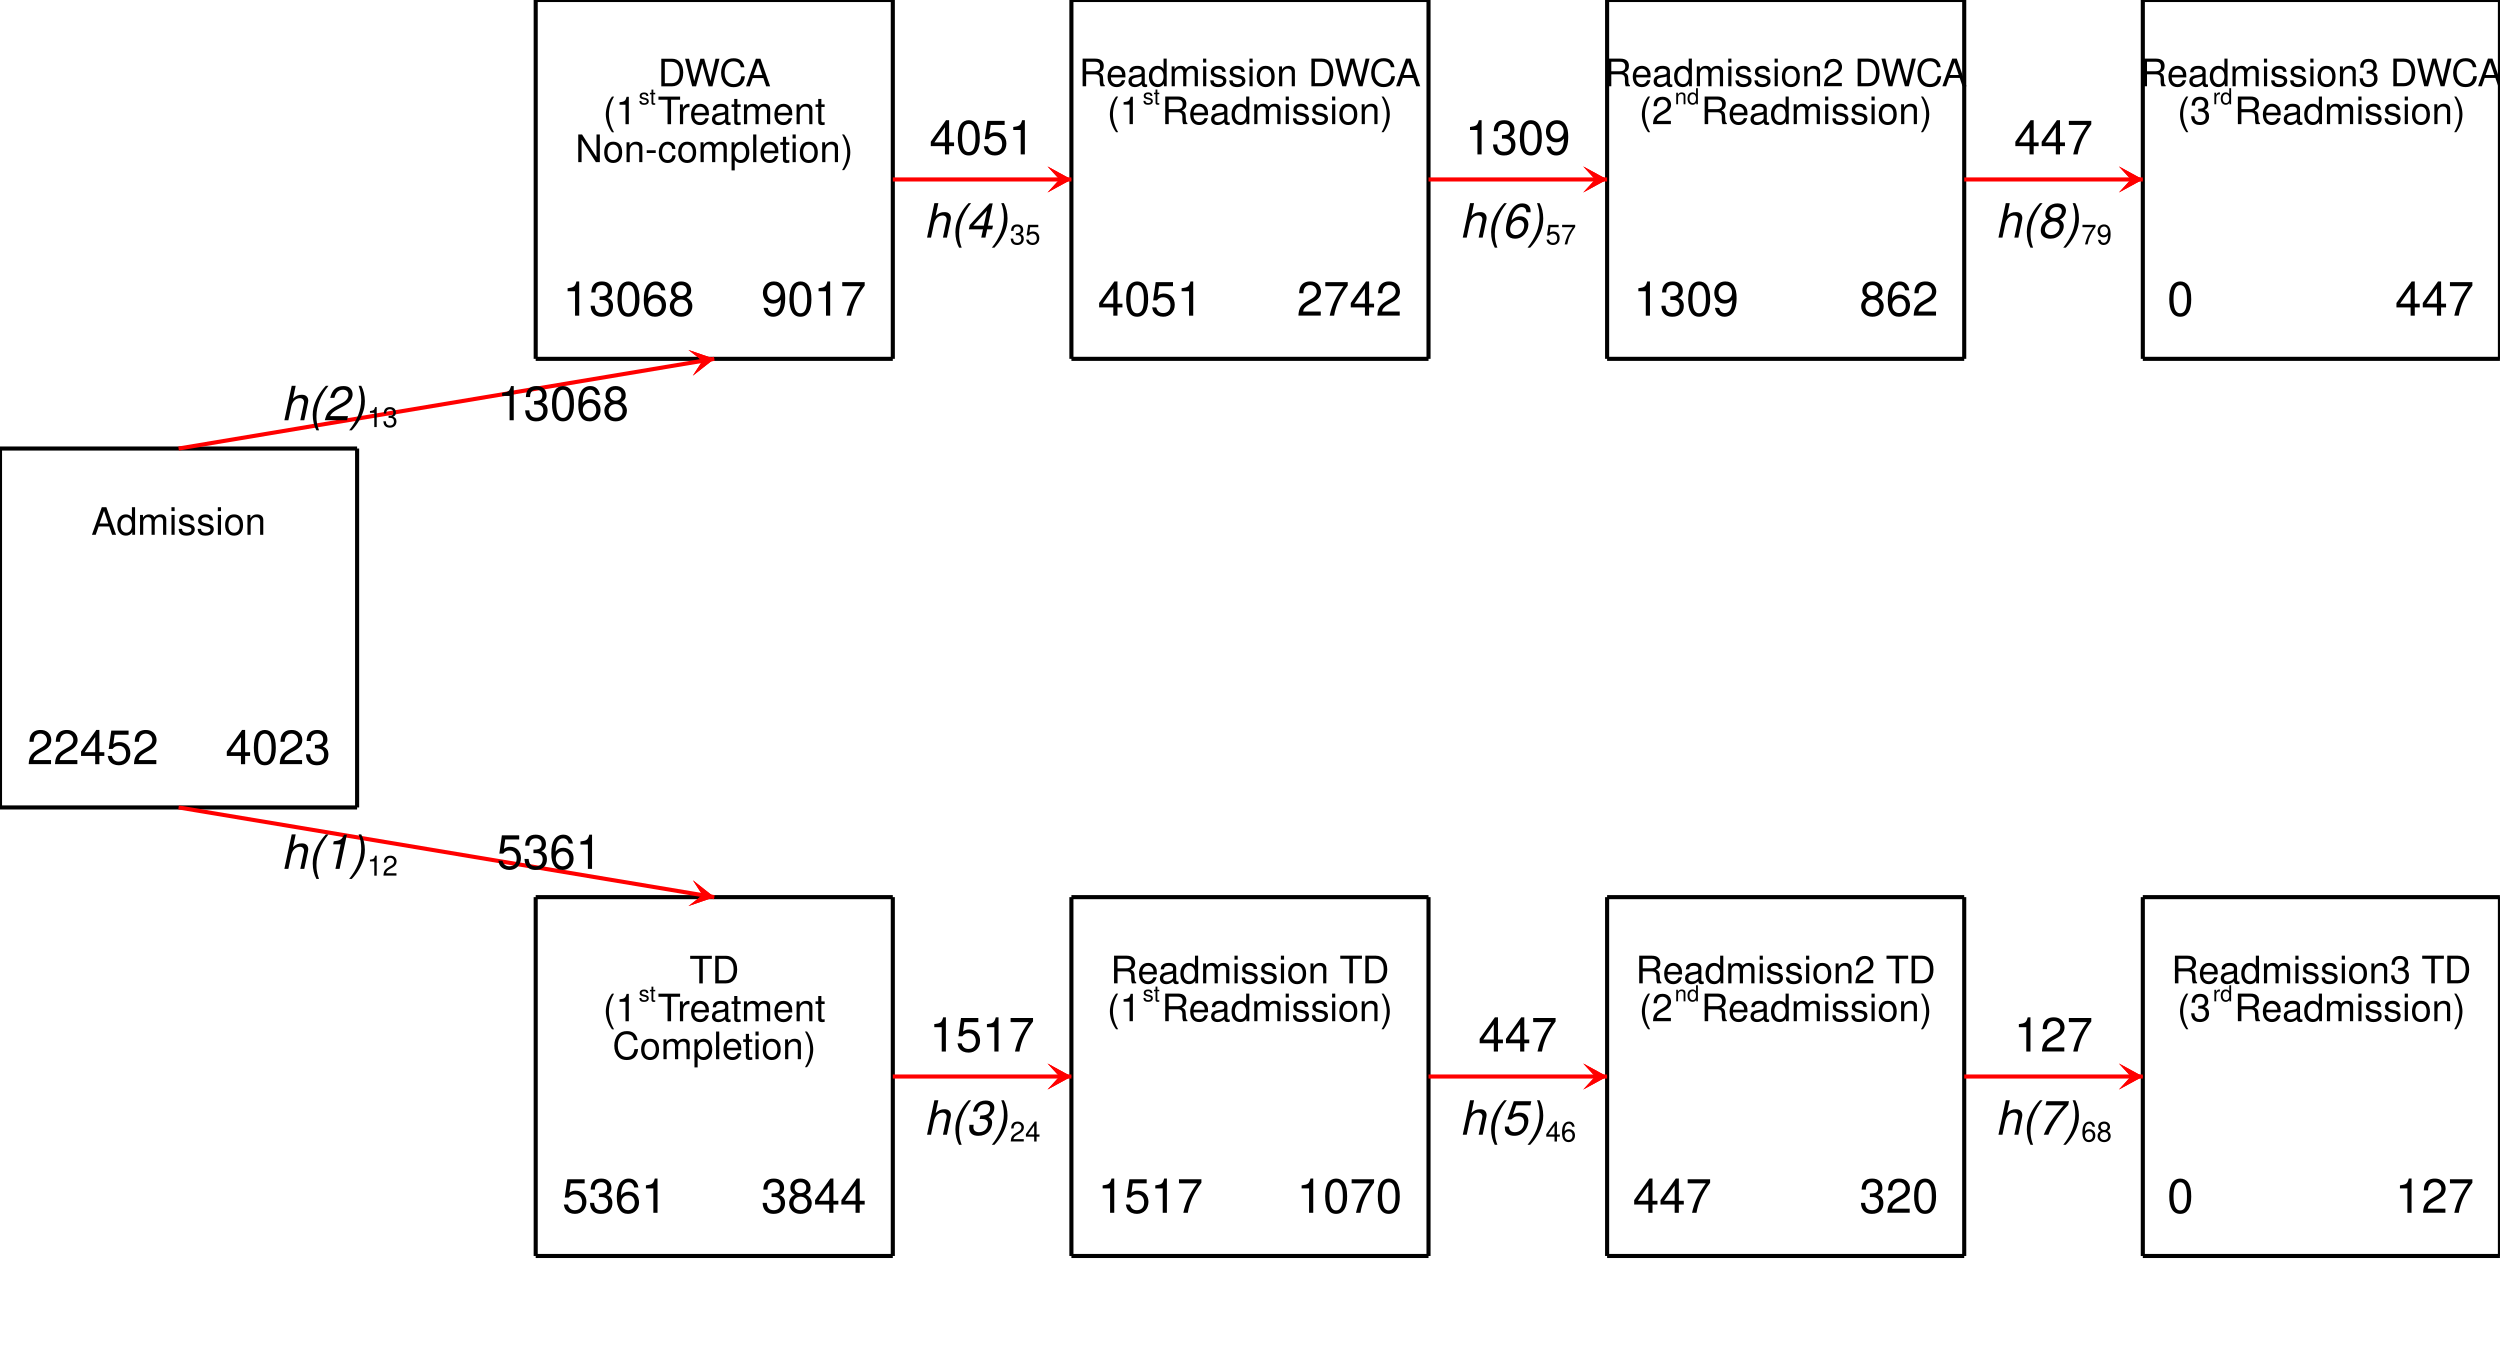
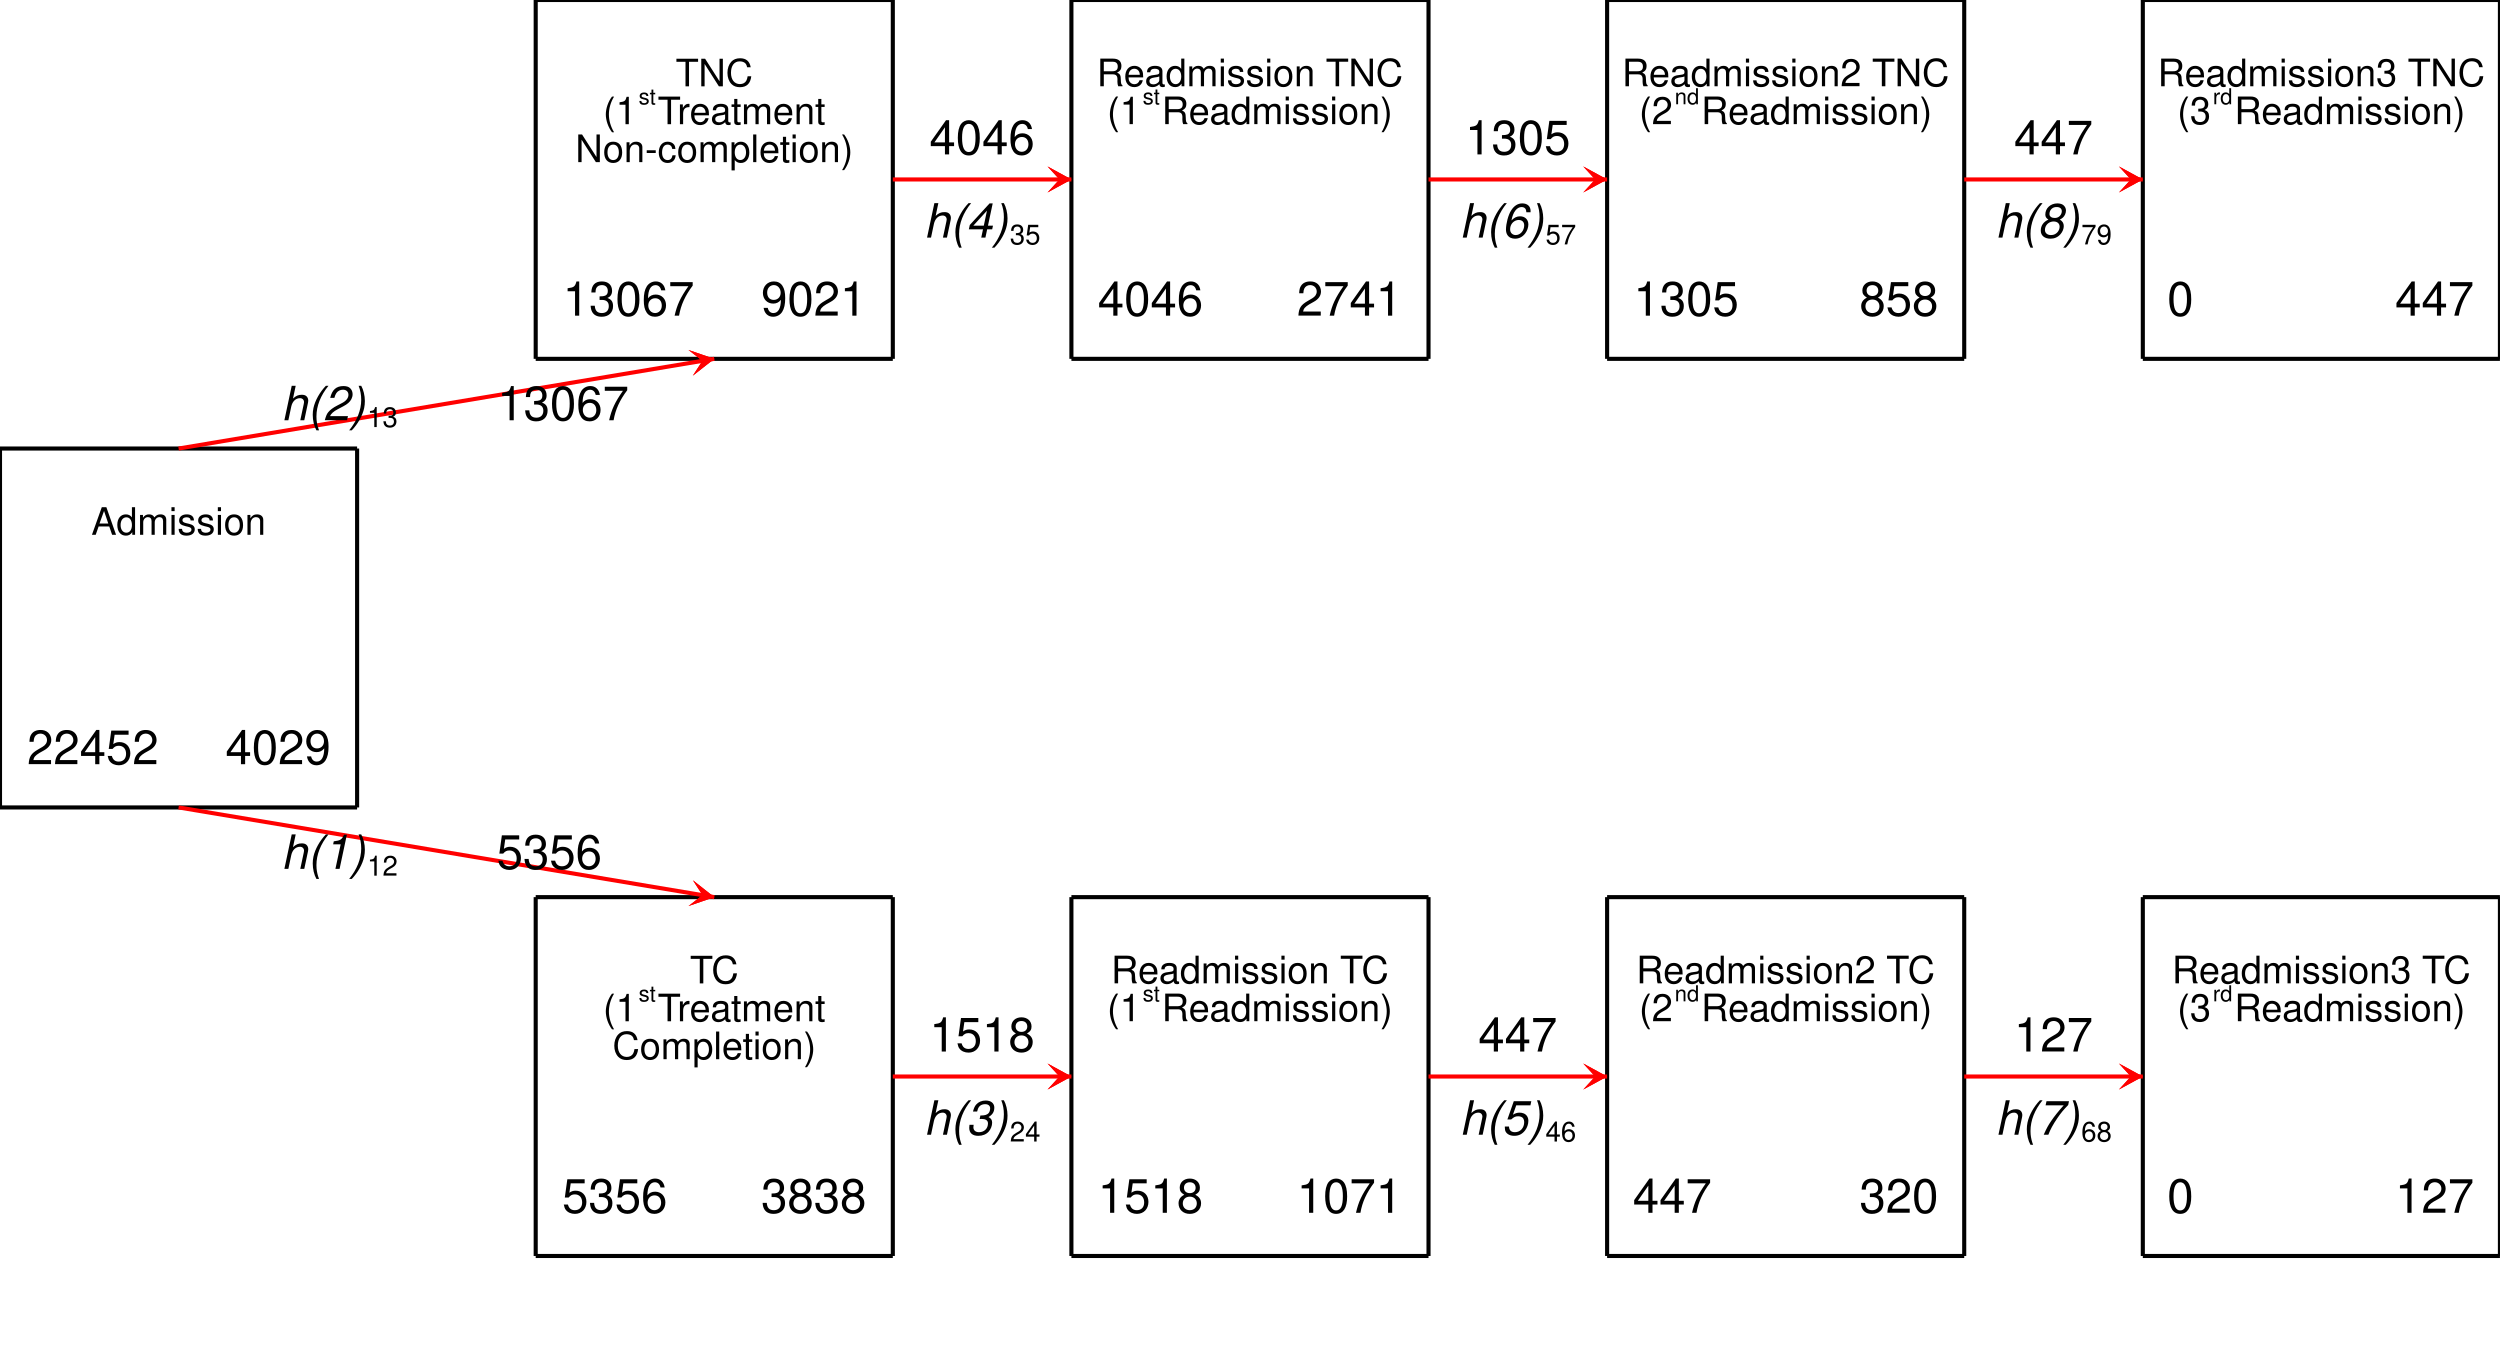
<svg xmlns="http://www.w3.org/2000/svg" xmlns:xlink="http://www.w3.org/1999/xlink" version="1.1" width="5.50in" height="3.00in" viewBox="0 0 3960 2160">
  <rect x="0" y="0" width="3960" height="2160" style="fill:#FFFFFF;stroke:none" />
  <rect x="0.00" y="0.00" width="3959.88" height="2160.00" style="fill:#FFFFFF" />
  <rect x="2.16" y="2.16" width="3955.56" height="2155.68" style="fill:none;stroke:#FFFFFF;stroke-width:4.32" />
  <rect x="0.00" y="0.00" width="3959.88" height="2160.00" style="fill:#FFFFFF" />
  <rect x="2.16" y="2.16" width="3955.56" height="2155.68" style="fill:none;stroke:#FFFFFF;stroke-width:4.32" />
  <line x1="0.00" y1="1279.00" x2="565.66" y2="1279.00" style="stroke:#000000;stroke-width:6.48" />
  <line x1="0.00" y1="1279.00" x2="0.00" y2="710.47" style="stroke:#000000;stroke-width:6.48" />
  <line x1="0.00" y1="710.47" x2="565.66" y2="710.47" style="stroke:#000000;stroke-width:6.48" />
  <line x1="565.66" y1="710.47" x2="565.66" y2="1279.00" style="stroke:#000000;stroke-width:6.48" />
  <line x1="848.55" y1="1989.47" x2="1414.21" y2="1989.47" style="stroke:#000000;stroke-width:6.48" />
  <line x1="848.55" y1="1989.47" x2="848.55" y2="1421.07" style="stroke:#000000;stroke-width:6.48" />
  <line x1="848.55" y1="1421.07" x2="1414.21" y2="1421.07" style="stroke:#000000;stroke-width:6.48" />
  <line x1="1414.21" y1="1421.07" x2="1414.21" y2="1989.47" style="stroke:#000000;stroke-width:6.48" />
  <line x1="848.55" y1="568.40" x2="1414.21" y2="568.40" style="stroke:#000000;stroke-width:6.48" />
  <line x1="848.55" y1="568.40" x2="848.55" y2="0.00" style="stroke:#000000;stroke-width:6.48" />
  <line x1="848.55" y1="0.00" x2="1414.21" y2="0.00" style="stroke:#000000;stroke-width:6.48" />
  <line x1="1414.21" y1="0.00" x2="1414.21" y2="568.40" style="stroke:#000000;stroke-width:6.48" />
  <line x1="1697.11" y1="1989.47" x2="2262.77" y2="1989.47" style="stroke:#000000;stroke-width:6.48" />
  <line x1="1697.11" y1="1989.47" x2="1697.11" y2="1421.07" style="stroke:#000000;stroke-width:6.48" />
  <line x1="1697.11" y1="1421.07" x2="2262.77" y2="1421.07" style="stroke:#000000;stroke-width:6.48" />
  <line x1="2262.77" y1="1421.07" x2="2262.77" y2="1989.47" style="stroke:#000000;stroke-width:6.48" />
  <line x1="1697.11" y1="568.40" x2="2262.77" y2="568.40" style="stroke:#000000;stroke-width:6.48" />
  <line x1="1697.11" y1="568.40" x2="1697.11" y2="0.00" style="stroke:#000000;stroke-width:6.48" />
  <line x1="1697.11" y1="0.00" x2="2262.77" y2="0.00" style="stroke:#000000;stroke-width:6.48" />
  <line x1="2262.77" y1="0.00" x2="2262.77" y2="568.40" style="stroke:#000000;stroke-width:6.48" />
  <line x1="2545.66" y1="1989.47" x2="3111.32" y2="1989.47" style="stroke:#000000;stroke-width:6.48" />
  <line x1="2545.66" y1="1989.47" x2="2545.66" y2="1421.07" style="stroke:#000000;stroke-width:6.48" />
  <line x1="2545.66" y1="1421.07" x2="3111.32" y2="1421.07" style="stroke:#000000;stroke-width:6.48" />
  <line x1="3111.32" y1="1421.07" x2="3111.32" y2="1989.47" style="stroke:#000000;stroke-width:6.48" />
  <line x1="2545.66" y1="568.40" x2="3111.32" y2="568.40" style="stroke:#000000;stroke-width:6.48" />
  <line x1="2545.66" y1="568.40" x2="2545.66" y2="0.00" style="stroke:#000000;stroke-width:6.48" />
  <line x1="2545.66" y1="0.00" x2="3111.32" y2="0.00" style="stroke:#000000;stroke-width:6.48" />
  <line x1="3111.32" y1="0.00" x2="3111.32" y2="568.40" style="stroke:#000000;stroke-width:6.48" />
  <line x1="3394.22" y1="1989.47" x2="3959.88" y2="1989.47" style="stroke:#000000;stroke-width:6.48" />
  <line x1="3394.22" y1="1989.47" x2="3394.22" y2="1421.07" style="stroke:#000000;stroke-width:6.48" />
  <line x1="3394.22" y1="1421.07" x2="3959.88" y2="1421.07" style="stroke:#000000;stroke-width:6.48" />
  <line x1="3959.88" y1="1421.07" x2="3959.88" y2="1989.47" style="stroke:#000000;stroke-width:6.48" />
  <line x1="3394.22" y1="568.40" x2="3959.88" y2="568.40" style="stroke:#000000;stroke-width:6.48" />
  <line x1="3394.22" y1="568.40" x2="3394.22" y2="0.00" style="stroke:#000000;stroke-width:6.48" />
  <line x1="3394.22" y1="0.00" x2="3959.88" y2="0.00" style="stroke:#000000;stroke-width:6.48" />
  <line x1="3959.88" y1="0.00" x2="3959.88" y2="568.40" style="stroke:#000000;stroke-width:6.48" />
  <line x1="282.89" y1="1279.00" x2="1131.45" y2="1421.07" style="stroke:#FF0000;stroke-width:6.48" />
  <defs>
-     <path id="path_pbhczYjG" d="M1131.45 1421.07 L1090.61 1435.17 L1112.76 1417.85 L1097.54 1394.33 L1131.45 1421.07 Z" stroke-linejoin="round" />
-   </defs>
-   <defs>
-     <clipPath id="clipPath_jxnNlcLQ">
-       <use xlink:href="#path_pbhczYjG" />
-     </clipPath>
-   </defs>
-   <use xlink:href="#path_pbhczYjG" style="stroke:none;fill:#FF0000" />
-   <use xlink:href="#path_pbhczYjG" style="fill:none;stroke:#FF0000;stroke-width:12.96" clip-path="url(#clipPath_jxnNlcLQ)" />
+     <path id="path_bQnuCcSv" d="M1131.45 1421.07 L1090.61 1435.17 L1112.76 1417.85 L1097.54 1394.33 L1131.45 1421.07 Z" stroke-linejoin="round" />
+   </defs>
+   <defs>
+     <clipPath id="clipPath_UZVFHDyr">
+       <use xlink:href="#path_bQnuCcSv" />
+     </clipPath>
+   </defs>
+   <use xlink:href="#path_bQnuCcSv" style="stroke:none;fill:#FF0000" />
+   <use xlink:href="#path_bQnuCcSv" style="fill:none;stroke:#FF0000;stroke-width:12.96" clip-path="url(#clipPath_UZVFHDyr)" />
  <line x1="282.89" y1="710.47" x2="1131.45" y2="568.40" style="stroke:#FF0000;stroke-width:6.48" />
  <defs>
-     <path id="path_lFuJQdUf" d="M1131.45 568.40 L1097.41 595.13 L1112.64 571.62 L1090.48 554.29 L1131.45 568.40 Z" stroke-linejoin="round" />
-   </defs>
-   <defs>
-     <clipPath id="clipPath_OFoQfvbP">
-       <use xlink:href="#path_lFuJQdUf" />
-     </clipPath>
-   </defs>
-   <use xlink:href="#path_lFuJQdUf" style="stroke:none;fill:#FF0000" />
-   <use xlink:href="#path_lFuJQdUf" style="fill:none;stroke:#FF0000;stroke-width:12.96" clip-path="url(#clipPath_OFoQfvbP)" />
+     <path id="path_ZaWumWnJ" d="M1131.45 568.40 L1097.41 595.13 L1112.64 571.62 L1090.48 554.29 L1131.45 568.40 Z" stroke-linejoin="round" />
+   </defs>
+   <defs>
+     <clipPath id="clipPath_MThxlToK">
+       <use xlink:href="#path_ZaWumWnJ" />
+     </clipPath>
+   </defs>
+   <use xlink:href="#path_ZaWumWnJ" style="stroke:none;fill:#FF0000" />
+   <use xlink:href="#path_ZaWumWnJ" style="fill:none;stroke:#FF0000;stroke-width:12.96" clip-path="url(#clipPath_MThxlToK)" />
  <line x1="1414.21" y1="1705.20" x2="1697.11" y2="1705.20" style="stroke:#FF0000;stroke-width:6.48" />
  <defs>
-     <path id="path_kjgTRBmZ" d="M1697.11 1705.20 L1659.24 1725.87 L1678.17 1705.20 L1659.24 1684.54 L1697.11 1705.20 Z" stroke-linejoin="round" />
-   </defs>
-   <defs>
-     <clipPath id="clipPath_JJeSjKdx">
-       <use xlink:href="#path_kjgTRBmZ" />
-     </clipPath>
-   </defs>
-   <use xlink:href="#path_kjgTRBmZ" style="stroke:none;fill:#FF0000" />
-   <use xlink:href="#path_kjgTRBmZ" style="fill:none;stroke:#FF0000;stroke-width:12.96" clip-path="url(#clipPath_JJeSjKdx)" />
+     <path id="path_MWekbPwC" d="M1697.11 1705.20 L1659.24 1725.87 L1678.17 1705.20 L1659.24 1684.54 L1697.11 1705.20 Z" stroke-linejoin="round" />
+   </defs>
+   <defs>
+     <clipPath id="clipPath_vyuDsxTt">
+       <use xlink:href="#path_MWekbPwC" />
+     </clipPath>
+   </defs>
+   <use xlink:href="#path_MWekbPwC" style="stroke:none;fill:#FF0000" />
+   <use xlink:href="#path_MWekbPwC" style="fill:none;stroke:#FF0000;stroke-width:12.96" clip-path="url(#clipPath_vyuDsxTt)" />
  <line x1="1414.21" y1="284.26" x2="1697.11" y2="284.26" style="stroke:#FF0000;stroke-width:6.48" />
  <defs>
-     <path id="path_KsIjvguc" d="M1697.11 284.26 L1659.24 304.93 L1678.17 284.26 L1659.24 263.60 L1697.11 284.26 Z" stroke-linejoin="round" />
-   </defs>
-   <defs>
-     <clipPath id="clipPath_LJShFEWT">
-       <use xlink:href="#path_KsIjvguc" />
-     </clipPath>
-   </defs>
-   <use xlink:href="#path_KsIjvguc" style="stroke:none;fill:#FF0000" />
-   <use xlink:href="#path_KsIjvguc" style="fill:none;stroke:#FF0000;stroke-width:12.96" clip-path="url(#clipPath_LJShFEWT)" />
+     <path id="path_OvqasBnt" d="M1697.11 284.26 L1659.24 304.93 L1678.17 284.26 L1659.24 263.60 L1697.11 284.26 Z" stroke-linejoin="round" />
+   </defs>
+   <defs>
+     <clipPath id="clipPath_gfZuYrYB">
+       <use xlink:href="#path_OvqasBnt" />
+     </clipPath>
+   </defs>
+   <use xlink:href="#path_OvqasBnt" style="stroke:none;fill:#FF0000" />
+   <use xlink:href="#path_OvqasBnt" style="fill:none;stroke:#FF0000;stroke-width:12.96" clip-path="url(#clipPath_gfZuYrYB)" />
  <line x1="2262.77" y1="1705.20" x2="2545.66" y2="1705.20" style="stroke:#FF0000;stroke-width:6.48" />
  <defs>
-     <path id="path_cHzPEHWF" d="M2545.66 1705.20 L2507.79 1725.87 L2526.73 1705.20 L2507.79 1684.54 L2545.66 1705.20 Z" stroke-linejoin="round" />
-   </defs>
-   <defs>
-     <clipPath id="clipPath_pjCGBcXp">
-       <use xlink:href="#path_cHzPEHWF" />
-     </clipPath>
-   </defs>
-   <use xlink:href="#path_cHzPEHWF" style="stroke:none;fill:#FF0000" />
-   <use xlink:href="#path_cHzPEHWF" style="fill:none;stroke:#FF0000;stroke-width:12.96" clip-path="url(#clipPath_pjCGBcXp)" />
+     <path id="path_cDqNIJxU" d="M2545.66 1705.20 L2507.79 1725.87 L2526.73 1705.20 L2507.79 1684.54 L2545.66 1705.20 Z" stroke-linejoin="round" />
+   </defs>
+   <defs>
+     <clipPath id="clipPath_mWPdLAMs">
+       <use xlink:href="#path_cDqNIJxU" />
+     </clipPath>
+   </defs>
+   <use xlink:href="#path_cDqNIJxU" style="stroke:none;fill:#FF0000" />
+   <use xlink:href="#path_cDqNIJxU" style="fill:none;stroke:#FF0000;stroke-width:12.96" clip-path="url(#clipPath_mWPdLAMs)" />
  <line x1="2262.77" y1="284.26" x2="2545.66" y2="284.26" style="stroke:#FF0000;stroke-width:6.48" />
  <defs>
-     <path id="path_YqCqpvyG" d="M2545.66 284.26 L2507.79 304.93 L2526.73 284.26 L2507.79 263.60 L2545.66 284.26 Z" stroke-linejoin="round" />
-   </defs>
-   <defs>
-     <clipPath id="clipPath_qLKqmMwm">
-       <use xlink:href="#path_YqCqpvyG" />
-     </clipPath>
-   </defs>
-   <use xlink:href="#path_YqCqpvyG" style="stroke:none;fill:#FF0000" />
-   <use xlink:href="#path_YqCqpvyG" style="fill:none;stroke:#FF0000;stroke-width:12.96" clip-path="url(#clipPath_qLKqmMwm)" />
+     <path id="path_PtcJCobI" d="M2545.66 284.26 L2507.79 304.93 L2526.73 284.26 L2507.79 263.60 L2545.66 284.26 Z" stroke-linejoin="round" />
+   </defs>
+   <defs>
+     <clipPath id="clipPath_uqpgFLRT">
+       <use xlink:href="#path_PtcJCobI" />
+     </clipPath>
+   </defs>
+   <use xlink:href="#path_PtcJCobI" style="stroke:none;fill:#FF0000" />
+   <use xlink:href="#path_PtcJCobI" style="fill:none;stroke:#FF0000;stroke-width:12.96" clip-path="url(#clipPath_uqpgFLRT)" />
  <line x1="3111.32" y1="1705.20" x2="3394.22" y2="1705.20" style="stroke:#FF0000;stroke-width:6.48" />
  <defs>
-     <path id="path_KzanuyjP" d="M3394.22 1705.20 L3356.35 1725.87 L3375.28 1705.20 L3356.35 1684.54 L3394.22 1705.20 Z" stroke-linejoin="round" />
-   </defs>
-   <defs>
-     <clipPath id="clipPath_RXUNgpHp">
-       <use xlink:href="#path_KzanuyjP" />
-     </clipPath>
-   </defs>
-   <use xlink:href="#path_KzanuyjP" style="stroke:none;fill:#FF0000" />
-   <use xlink:href="#path_KzanuyjP" style="fill:none;stroke:#FF0000;stroke-width:12.96" clip-path="url(#clipPath_RXUNgpHp)" />
+     <path id="path_XunIZelm" d="M3394.22 1705.20 L3356.35 1725.87 L3375.28 1705.20 L3356.35 1684.54 L3394.22 1705.20 Z" stroke-linejoin="round" />
+   </defs>
+   <defs>
+     <clipPath id="clipPath_QHzEwkDN">
+       <use xlink:href="#path_XunIZelm" />
+     </clipPath>
+   </defs>
+   <use xlink:href="#path_XunIZelm" style="stroke:none;fill:#FF0000" />
+   <use xlink:href="#path_XunIZelm" style="fill:none;stroke:#FF0000;stroke-width:12.96" clip-path="url(#clipPath_QHzEwkDN)" />
  <line x1="3111.32" y1="284.26" x2="3394.22" y2="284.26" style="stroke:#FF0000;stroke-width:6.48" />
  <defs>
-     <path id="path_LhUCIUeS" d="M3394.22 284.26 L3356.35 304.93 L3375.28 284.26 L3356.35 263.60 L3394.22 284.26 Z" stroke-linejoin="round" />
-   </defs>
-   <defs>
-     <clipPath id="clipPath_hrABcXRU">
-       <use xlink:href="#path_LhUCIUeS" />
-     </clipPath>
-   </defs>
-   <use xlink:href="#path_LhUCIUeS" style="stroke:none;fill:#FF0000" />
-   <use xlink:href="#path_LhUCIUeS" style="fill:none;stroke:#FF0000;stroke-width:12.96" clip-path="url(#clipPath_hrABcXRU)" />
+     <path id="path_qeonklBm" d="M3394.22 284.26 L3356.35 304.93 L3375.28 284.26 L3356.35 263.60 L3394.22 284.26 Z" stroke-linejoin="round" />
+   </defs>
+   <defs>
+     <clipPath id="clipPath_xqgSNwnR">
+       <use xlink:href="#path_qeonklBm" />
+     </clipPath>
+   </defs>
+   <use xlink:href="#path_qeonklBm" style="stroke:none;fill:#FF0000" />
+   <use xlink:href="#path_qeonklBm" style="fill:none;stroke:#FF0000;stroke-width:12.96" clip-path="url(#clipPath_xqgSNwnR)" />
  <text x="282.89" y="847.10" style="font-family:'Helvetica';font-size:60.02px;fill:#000000" text-anchor="middle">Admission</text>
-   <text x="1131.45" y="1557.69" style="font-family:'Helvetica';font-size:60.02px;fill:#000000" text-anchor="middle">TD</text>
+   <text x="1131.45" y="1557.69" style="font-family:'Helvetica';font-size:60.02px;fill:#000000" text-anchor="middle">TC</text>
  <text x="1131.45" y="1617.71" style="fill:#000000" text-anchor="middle">
    <tspan style="font-family:'Helvetica';font-size:60.02px">(1</tspan>
    <tspan dy="-31.44px" style="font-family:'Helvetica';font-size:34.99px">st</tspan>
    <tspan dy="31.44px" style="font-family:'Helvetica';font-size:60.02px"> Treatment</tspan>
  </text>
  <text x="1131.45" y="1677.73" style="font-family:'Helvetica';font-size:60.02px;fill:#000000" text-anchor="middle">Completion)</text>
-   <text x="1131.45" y="136.75" style="font-family:'Helvetica';font-size:60.02px;fill:#000000" text-anchor="middle">DWCA</text>
+   <text x="1131.45" y="136.75" style="font-family:'Helvetica';font-size:60.02px;fill:#000000" text-anchor="middle">TNC</text>
  <text x="1131.45" y="196.77" style="fill:#000000" text-anchor="middle">
    <tspan style="font-family:'Helvetica';font-size:60.02px">(1</tspan>
    <tspan dy="-31.44px" style="font-family:'Helvetica';font-size:34.99px">st</tspan>
    <tspan dy="31.44px" style="font-family:'Helvetica';font-size:60.02px"> Treatment</tspan>
  </text>
  <text x="1131.45" y="256.79" style="font-family:'Helvetica';font-size:60.02px;fill:#000000" text-anchor="middle">Non-completion)</text>
-   <text x="1979.88" y="1557.57" style="font-family:'Helvetica';font-size:60.02px;fill:#000000" text-anchor="middle">Readmission TD</text>
+   <text x="1979.88" y="1557.57" style="font-family:'Helvetica';font-size:60.02px;fill:#000000" text-anchor="middle">Readmission TC</text>
  <text x="1979.88" y="1617.59" style="fill:#000000" text-anchor="middle">
    <tspan style="font-family:'Helvetica';font-size:60.02px">(1</tspan>
    <tspan dy="-31.44px" style="font-family:'Helvetica';font-size:34.99px">st</tspan>
    <tspan dy="31.44px" style="font-family:'Helvetica';font-size:60.02px"> Readmission)</tspan>
  </text>
-   <text x="1979.88" y="136.62" style="font-family:'Helvetica';font-size:60.02px;fill:#000000" text-anchor="middle">Readmission DWCA</text>
+   <text x="1979.88" y="136.62" style="font-family:'Helvetica';font-size:60.02px;fill:#000000" text-anchor="middle">Readmission TNC</text>
  <text x="1979.88" y="196.64" style="fill:#000000" text-anchor="middle">
    <tspan style="font-family:'Helvetica';font-size:60.02px">(1</tspan>
    <tspan dy="-31.44px" style="font-family:'Helvetica';font-size:34.99px">st</tspan>
    <tspan dy="31.44px" style="font-family:'Helvetica';font-size:60.02px"> Readmission)</tspan>
  </text>
-   <text x="2828.43" y="1557.57" style="font-family:'Helvetica';font-size:60.02px;fill:#000000" text-anchor="middle">Readmission2 TD</text>
+   <text x="2828.43" y="1557.57" style="font-family:'Helvetica';font-size:60.02px;fill:#000000" text-anchor="middle">Readmission2 TC</text>
  <text x="2828.43" y="1617.59" style="fill:#000000" text-anchor="middle">
    <tspan style="font-family:'Helvetica';font-size:60.02px">(2</tspan>
    <tspan dy="-31.44px" style="font-family:'Helvetica';font-size:34.99px">nd</tspan>
    <tspan dy="31.44px" style="font-family:'Helvetica';font-size:60.02px"> Readmission)</tspan>
  </text>
-   <text x="2828.43" y="136.62" style="font-family:'Helvetica';font-size:60.02px;fill:#000000" text-anchor="middle">Readmission2 DWCA</text>
+   <text x="2828.43" y="136.62" style="font-family:'Helvetica';font-size:60.02px;fill:#000000" text-anchor="middle">Readmission2 TNC</text>
  <text x="2828.43" y="196.64" style="fill:#000000" text-anchor="middle">
    <tspan style="font-family:'Helvetica';font-size:60.02px">(2</tspan>
    <tspan dy="-31.44px" style="font-family:'Helvetica';font-size:34.99px">nd</tspan>
    <tspan dy="31.44px" style="font-family:'Helvetica';font-size:60.02px"> Readmission)</tspan>
  </text>
-   <text x="3676.98" y="1557.57" style="font-family:'Helvetica';font-size:60.02px;fill:#000000" text-anchor="middle">Readmission3 TD</text>
+   <text x="3676.98" y="1557.57" style="font-family:'Helvetica';font-size:60.02px;fill:#000000" text-anchor="middle">Readmission3 TC</text>
  <text x="3676.98" y="1617.59" style="fill:#000000" text-anchor="middle">
    <tspan style="font-family:'Helvetica';font-size:60.02px">(3</tspan>
    <tspan dy="-31.44px" style="font-family:'Helvetica';font-size:34.99px">rd</tspan>
    <tspan dy="31.44px" style="font-family:'Helvetica';font-size:60.02px"> Readmission)</tspan>
  </text>
-   <text x="3676.98" y="136.62" style="font-family:'Helvetica';font-size:60.02px;fill:#000000" text-anchor="middle">Readmission3 DWCA</text>
+   <text x="3676.98" y="136.62" style="font-family:'Helvetica';font-size:60.02px;fill:#000000" text-anchor="middle">Readmission3 TNC</text>
  <text x="3676.98" y="196.64" style="fill:#000000" text-anchor="middle">
    <tspan style="font-family:'Helvetica';font-size:60.02px">(3</tspan>
    <tspan dy="-31.44px" style="font-family:'Helvetica';font-size:34.99px">rd</tspan>
    <tspan dy="31.44px" style="font-family:'Helvetica';font-size:60.02px"> Readmission)</tspan>
  </text>
  <text x="147.14" y="1210.48" style="font-family:'Helvetica';font-size:74.99px;fill:#000000" text-anchor="middle">22452</text>
-   <text x="973.79" y="1921.07" style="font-family:'Helvetica';font-size:74.99px;fill:#000000" text-anchor="middle">5361</text>
-   <text x="995.69" y="500.01" style="font-family:'Helvetica';font-size:74.99px;fill:#000000" text-anchor="middle">13068</text>
-   <text x="1822.34" y="1921.07" style="font-family:'Helvetica';font-size:74.99px;fill:#000000" text-anchor="middle">1517</text>
-   <text x="1822.34" y="500.01" style="font-family:'Helvetica';font-size:74.99px;fill:#000000" text-anchor="middle">4051</text>
+   <text x="973.79" y="1921.07" style="font-family:'Helvetica';font-size:74.99px;fill:#000000" text-anchor="middle">5356</text>
+   <text x="995.69" y="500.01" style="font-family:'Helvetica';font-size:74.99px;fill:#000000" text-anchor="middle">13067</text>
+   <text x="1822.34" y="1921.07" style="font-family:'Helvetica';font-size:74.99px;fill:#000000" text-anchor="middle">1518</text>
+   <text x="1822.34" y="500.01" style="font-family:'Helvetica';font-size:74.99px;fill:#000000" text-anchor="middle">4046</text>
  <text x="2648.99" y="1921.07" style="font-family:'Helvetica';font-size:74.99px;fill:#000000" text-anchor="middle">447</text>
-   <text x="2670.90" y="500.01" style="font-family:'Helvetica';font-size:74.99px;fill:#000000" text-anchor="middle">1309</text>
+   <text x="2670.90" y="500.01" style="font-family:'Helvetica';font-size:74.99px;fill:#000000" text-anchor="middle">1305</text>
  <text x="3453.74" y="1921.07" style="font-family:'Helvetica';font-size:74.99px;fill:#000000" text-anchor="middle">0</text>
  <text x="3453.74" y="500.01" style="font-family:'Helvetica';font-size:74.99px;fill:#000000" text-anchor="middle">0</text>
-   <text x="440.55" y="1210.48" style="font-family:'Helvetica';font-size:74.99px;fill:#000000" text-anchor="middle">4023</text>
-   <text x="1288.98" y="1921.07" style="font-family:'Helvetica';font-size:74.99px;fill:#000000" text-anchor="middle">3844</text>
-   <text x="1288.98" y="500.01" style="font-family:'Helvetica';font-size:74.99px;fill:#000000" text-anchor="middle">9017</text>
-   <text x="2137.53" y="1921.07" style="font-family:'Helvetica';font-size:74.99px;fill:#000000" text-anchor="middle">1070</text>
-   <text x="2137.53" y="500.01" style="font-family:'Helvetica';font-size:74.99px;fill:#000000" text-anchor="middle">2742</text>
+   <text x="440.55" y="1210.48" style="font-family:'Helvetica';font-size:74.99px;fill:#000000" text-anchor="middle">4029</text>
+   <text x="1288.98" y="1921.07" style="font-family:'Helvetica';font-size:74.99px;fill:#000000" text-anchor="middle">3838</text>
+   <text x="1288.98" y="500.01" style="font-family:'Helvetica';font-size:74.99px;fill:#000000" text-anchor="middle">9021</text>
+   <text x="2137.53" y="1921.07" style="font-family:'Helvetica';font-size:74.99px;fill:#000000" text-anchor="middle">1071</text>
+   <text x="2137.53" y="500.01" style="font-family:'Helvetica';font-size:74.99px;fill:#000000" text-anchor="middle">2741</text>
  <text x="3007.87" y="1921.07" style="font-family:'Helvetica';font-size:74.99px;fill:#000000" text-anchor="middle">320</text>
-   <text x="3007.87" y="500.01" style="font-family:'Helvetica';font-size:74.99px;fill:#000000" text-anchor="middle">862</text>
+   <text x="3007.87" y="500.01" style="font-family:'Helvetica';font-size:74.99px;fill:#000000" text-anchor="middle">858</text>
  <text x="3856.42" y="1921.07" style="font-family:'Helvetica';font-size:74.99px;fill:#000000" text-anchor="middle">127</text>
  <text x="3856.42" y="500.01" style="font-family:'Helvetica';font-size:74.99px;fill:#000000" text-anchor="middle">447</text>
-   <text x="870.09" y="1376.31" style="font-family:'Helvetica';font-size:74.99px;fill:#000000" text-anchor="middle">5361</text>
-   <text x="891.99" y="665.72" style="font-family:'Helvetica';font-size:74.99px;fill:#000000" text-anchor="middle">13068</text>
-   <text x="1555.66" y="1665.65" style="font-family:'Helvetica';font-size:74.99px;fill:#000000" text-anchor="middle">1517</text>
-   <text x="1555.66" y="244.58" style="font-family:'Helvetica';font-size:74.99px;fill:#000000" text-anchor="middle">4051</text>
+   <text x="870.09" y="1376.31" style="font-family:'Helvetica';font-size:74.99px;fill:#000000" text-anchor="middle">5356</text>
+   <text x="891.99" y="665.72" style="font-family:'Helvetica';font-size:74.99px;fill:#000000" text-anchor="middle">13067</text>
+   <text x="1555.66" y="1665.65" style="font-family:'Helvetica';font-size:74.99px;fill:#000000" text-anchor="middle">1518</text>
+   <text x="1555.66" y="244.58" style="font-family:'Helvetica';font-size:74.99px;fill:#000000" text-anchor="middle">4046</text>
  <text x="2404.22" y="1665.65" style="font-family:'Helvetica';font-size:74.99px;fill:#000000" text-anchor="middle">447</text>
-   <text x="2404.22" y="244.58" style="font-family:'Helvetica';font-size:74.99px;fill:#000000" text-anchor="middle">1309</text>
+   <text x="2404.22" y="244.58" style="font-family:'Helvetica';font-size:74.99px;fill:#000000" text-anchor="middle">1305</text>
  <text x="3252.77" y="1665.65" style="font-family:'Helvetica';font-size:74.99px;fill:#000000" text-anchor="middle">127</text>
  <text x="3252.77" y="244.58" style="font-family:'Helvetica';font-size:74.99px;fill:#000000" text-anchor="middle">447</text>
  <text x="537.69" y="1376.31" style="fill:#000000" text-anchor="middle">
    <tspan style="font-family:'Helvetica';font-style:italic;font-size:74.99px">h(1)</tspan>
    <tspan dy="10.71px" style="font-family:'Helvetica';font-size:43.72px">12</tspan>
  </text>
  <text x="537.69" y="665.72" style="fill:#000000" text-anchor="middle">
    <tspan style="font-family:'Helvetica';font-style:italic;font-size:74.99px">h(2)</tspan>
    <tspan dy="10.71px" style="font-family:'Helvetica';font-size:43.72px">13</tspan>
  </text>
  <text x="1555.66" y="1797.44" style="fill:#000000" text-anchor="middle">
    <tspan style="font-family:'Helvetica';font-style:italic;font-size:74.99px">h(3)</tspan>
    <tspan dy="10.71px" style="font-family:'Helvetica';font-size:43.72px">24</tspan>
  </text>
  <text x="1555.66" y="376.38" style="fill:#000000" text-anchor="middle">
    <tspan style="font-family:'Helvetica';font-style:italic;font-size:74.99px">h(4)</tspan>
    <tspan dy="10.71px" style="font-family:'Helvetica';font-size:43.72px">35</tspan>
  </text>
  <text x="2404.22" y="1797.44" style="fill:#000000" text-anchor="middle">
    <tspan style="font-family:'Helvetica';font-style:italic;font-size:74.99px">h(5)</tspan>
    <tspan dy="10.71px" style="font-family:'Helvetica';font-size:43.72px">46</tspan>
  </text>
  <text x="2404.22" y="376.38" style="fill:#000000" text-anchor="middle">
    <tspan style="font-family:'Helvetica';font-style:italic;font-size:74.99px">h(6)</tspan>
    <tspan dy="10.71px" style="font-family:'Helvetica';font-size:43.72px">57</tspan>
  </text>
  <text x="3252.77" y="1797.44" style="fill:#000000" text-anchor="middle">
    <tspan style="font-family:'Helvetica';font-style:italic;font-size:74.99px">h(7)</tspan>
    <tspan dy="10.71px" style="font-family:'Helvetica';font-size:43.72px">68</tspan>
  </text>
  <text x="3252.77" y="376.38" style="fill:#000000" text-anchor="middle">
    <tspan style="font-family:'Helvetica';font-style:italic;font-size:74.99px">h(8)</tspan>
    <tspan dy="10.71px" style="font-family:'Helvetica';font-size:43.72px">79</tspan>
  </text>
</svg>
